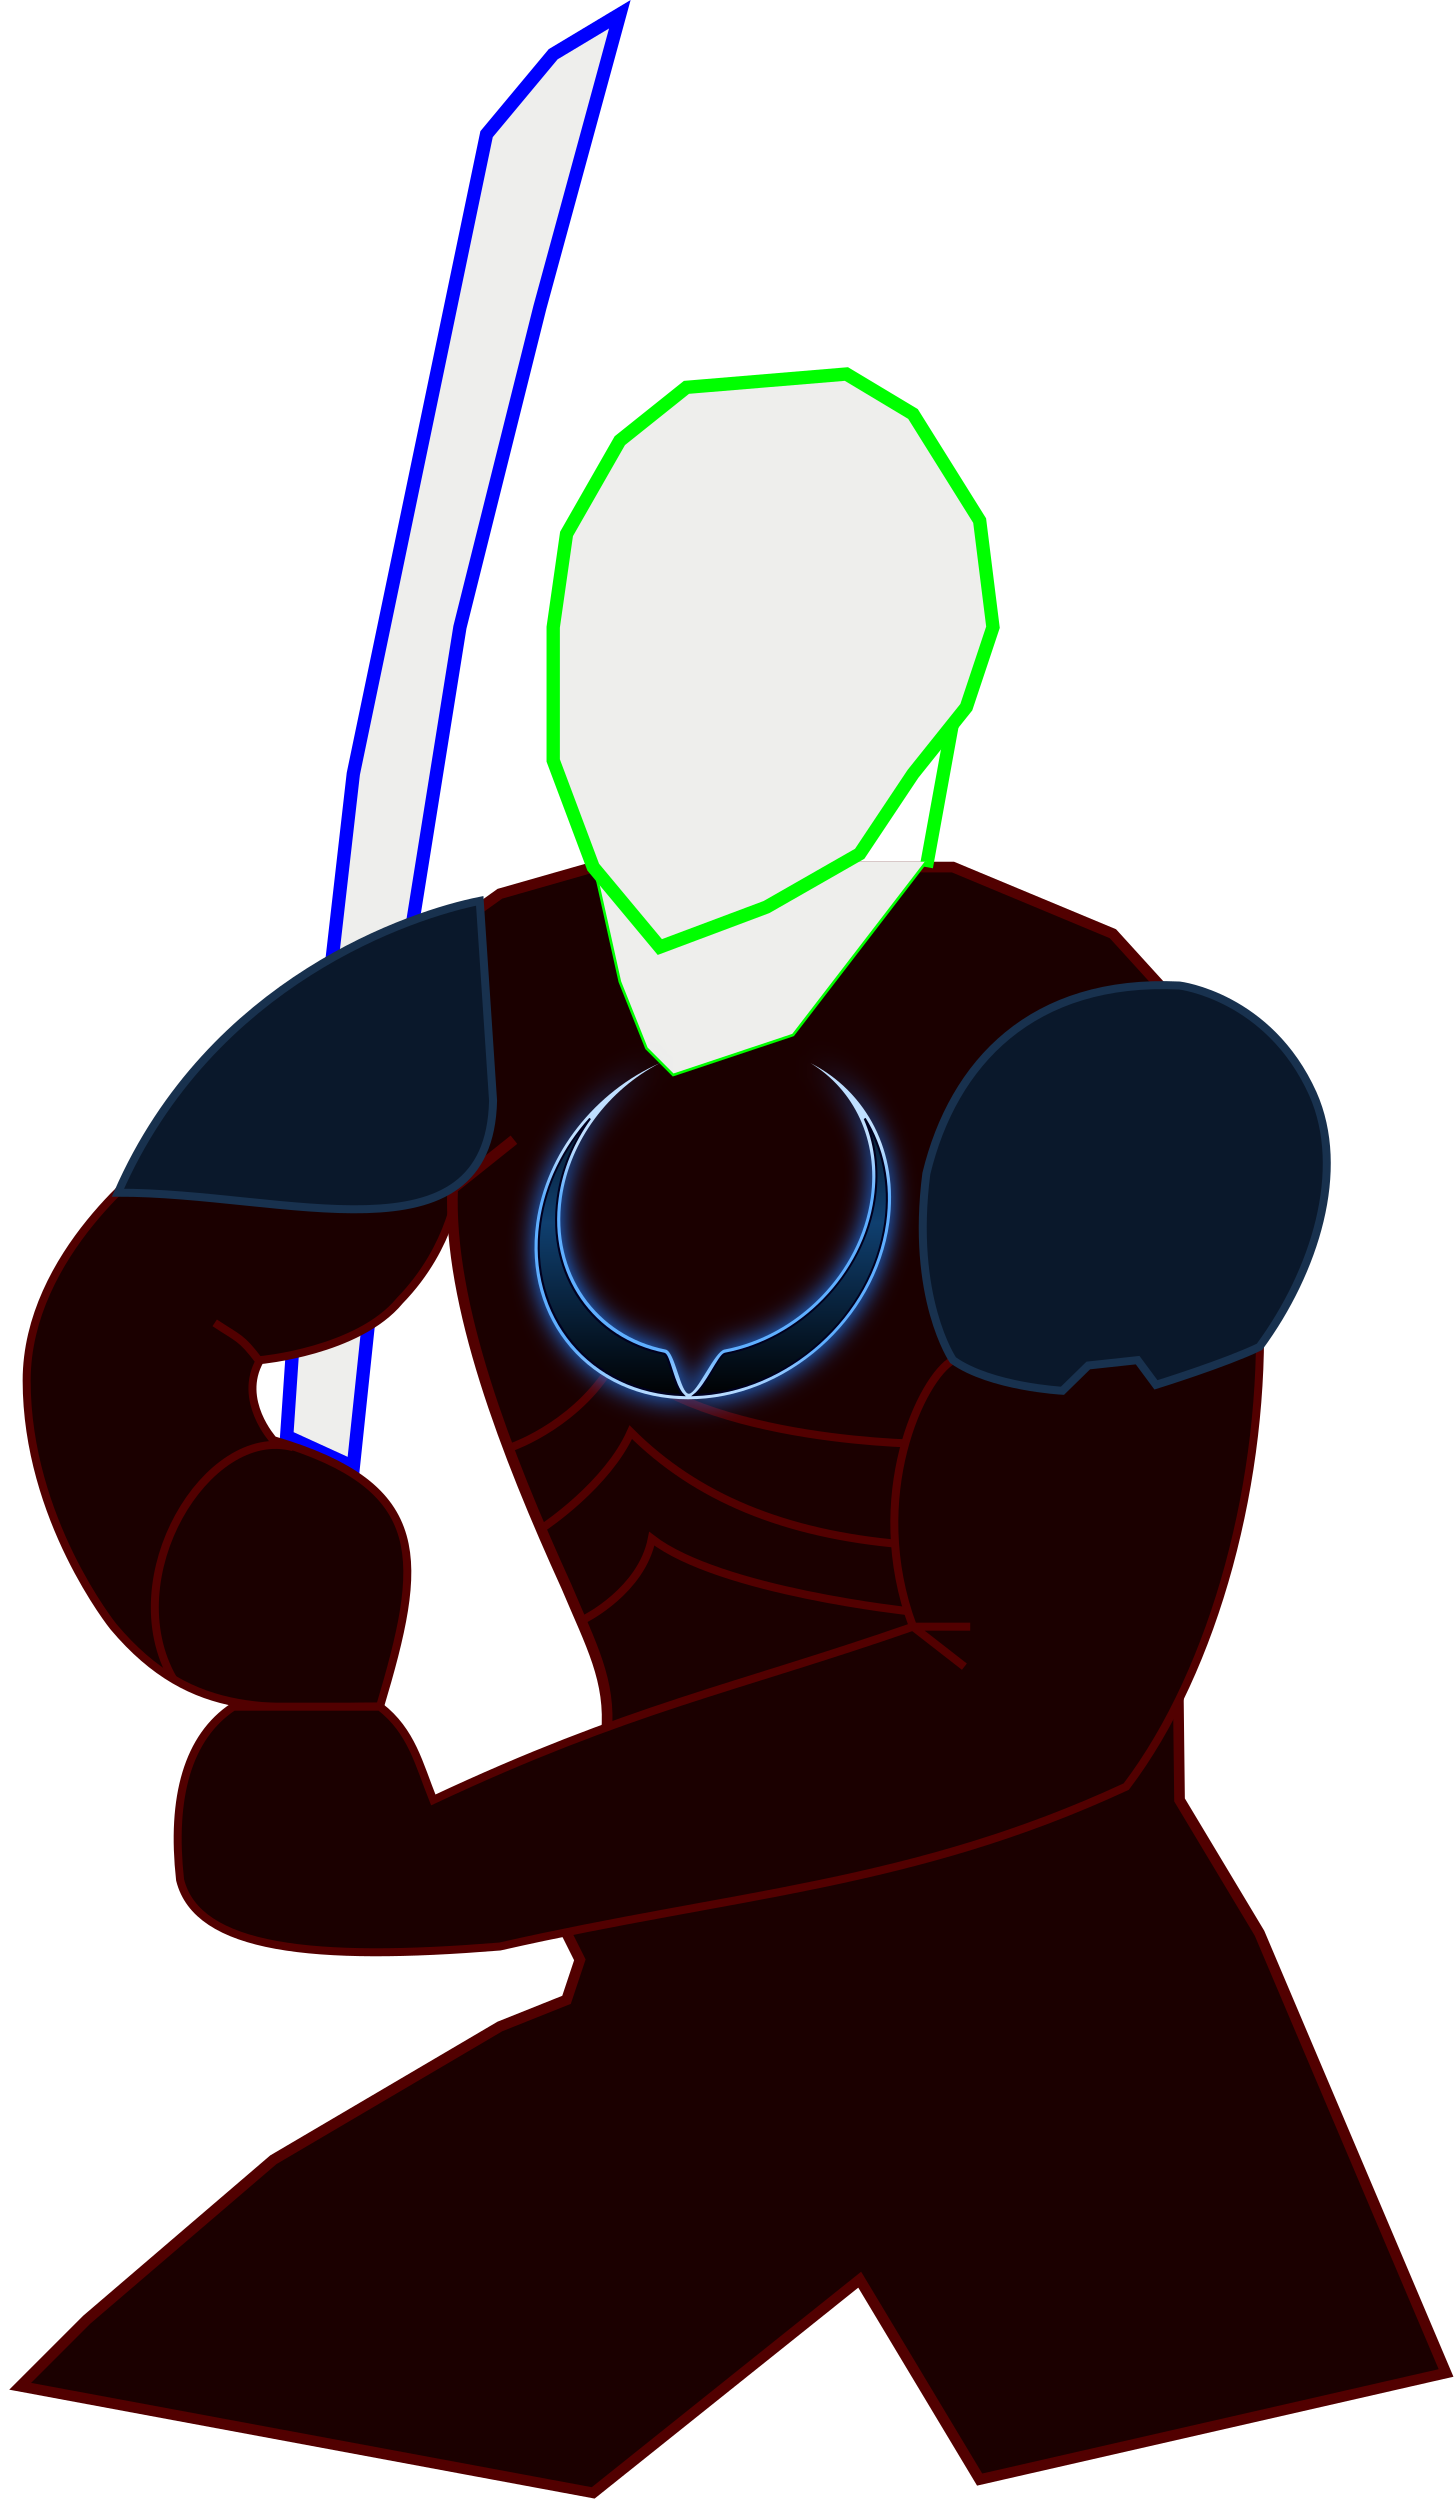
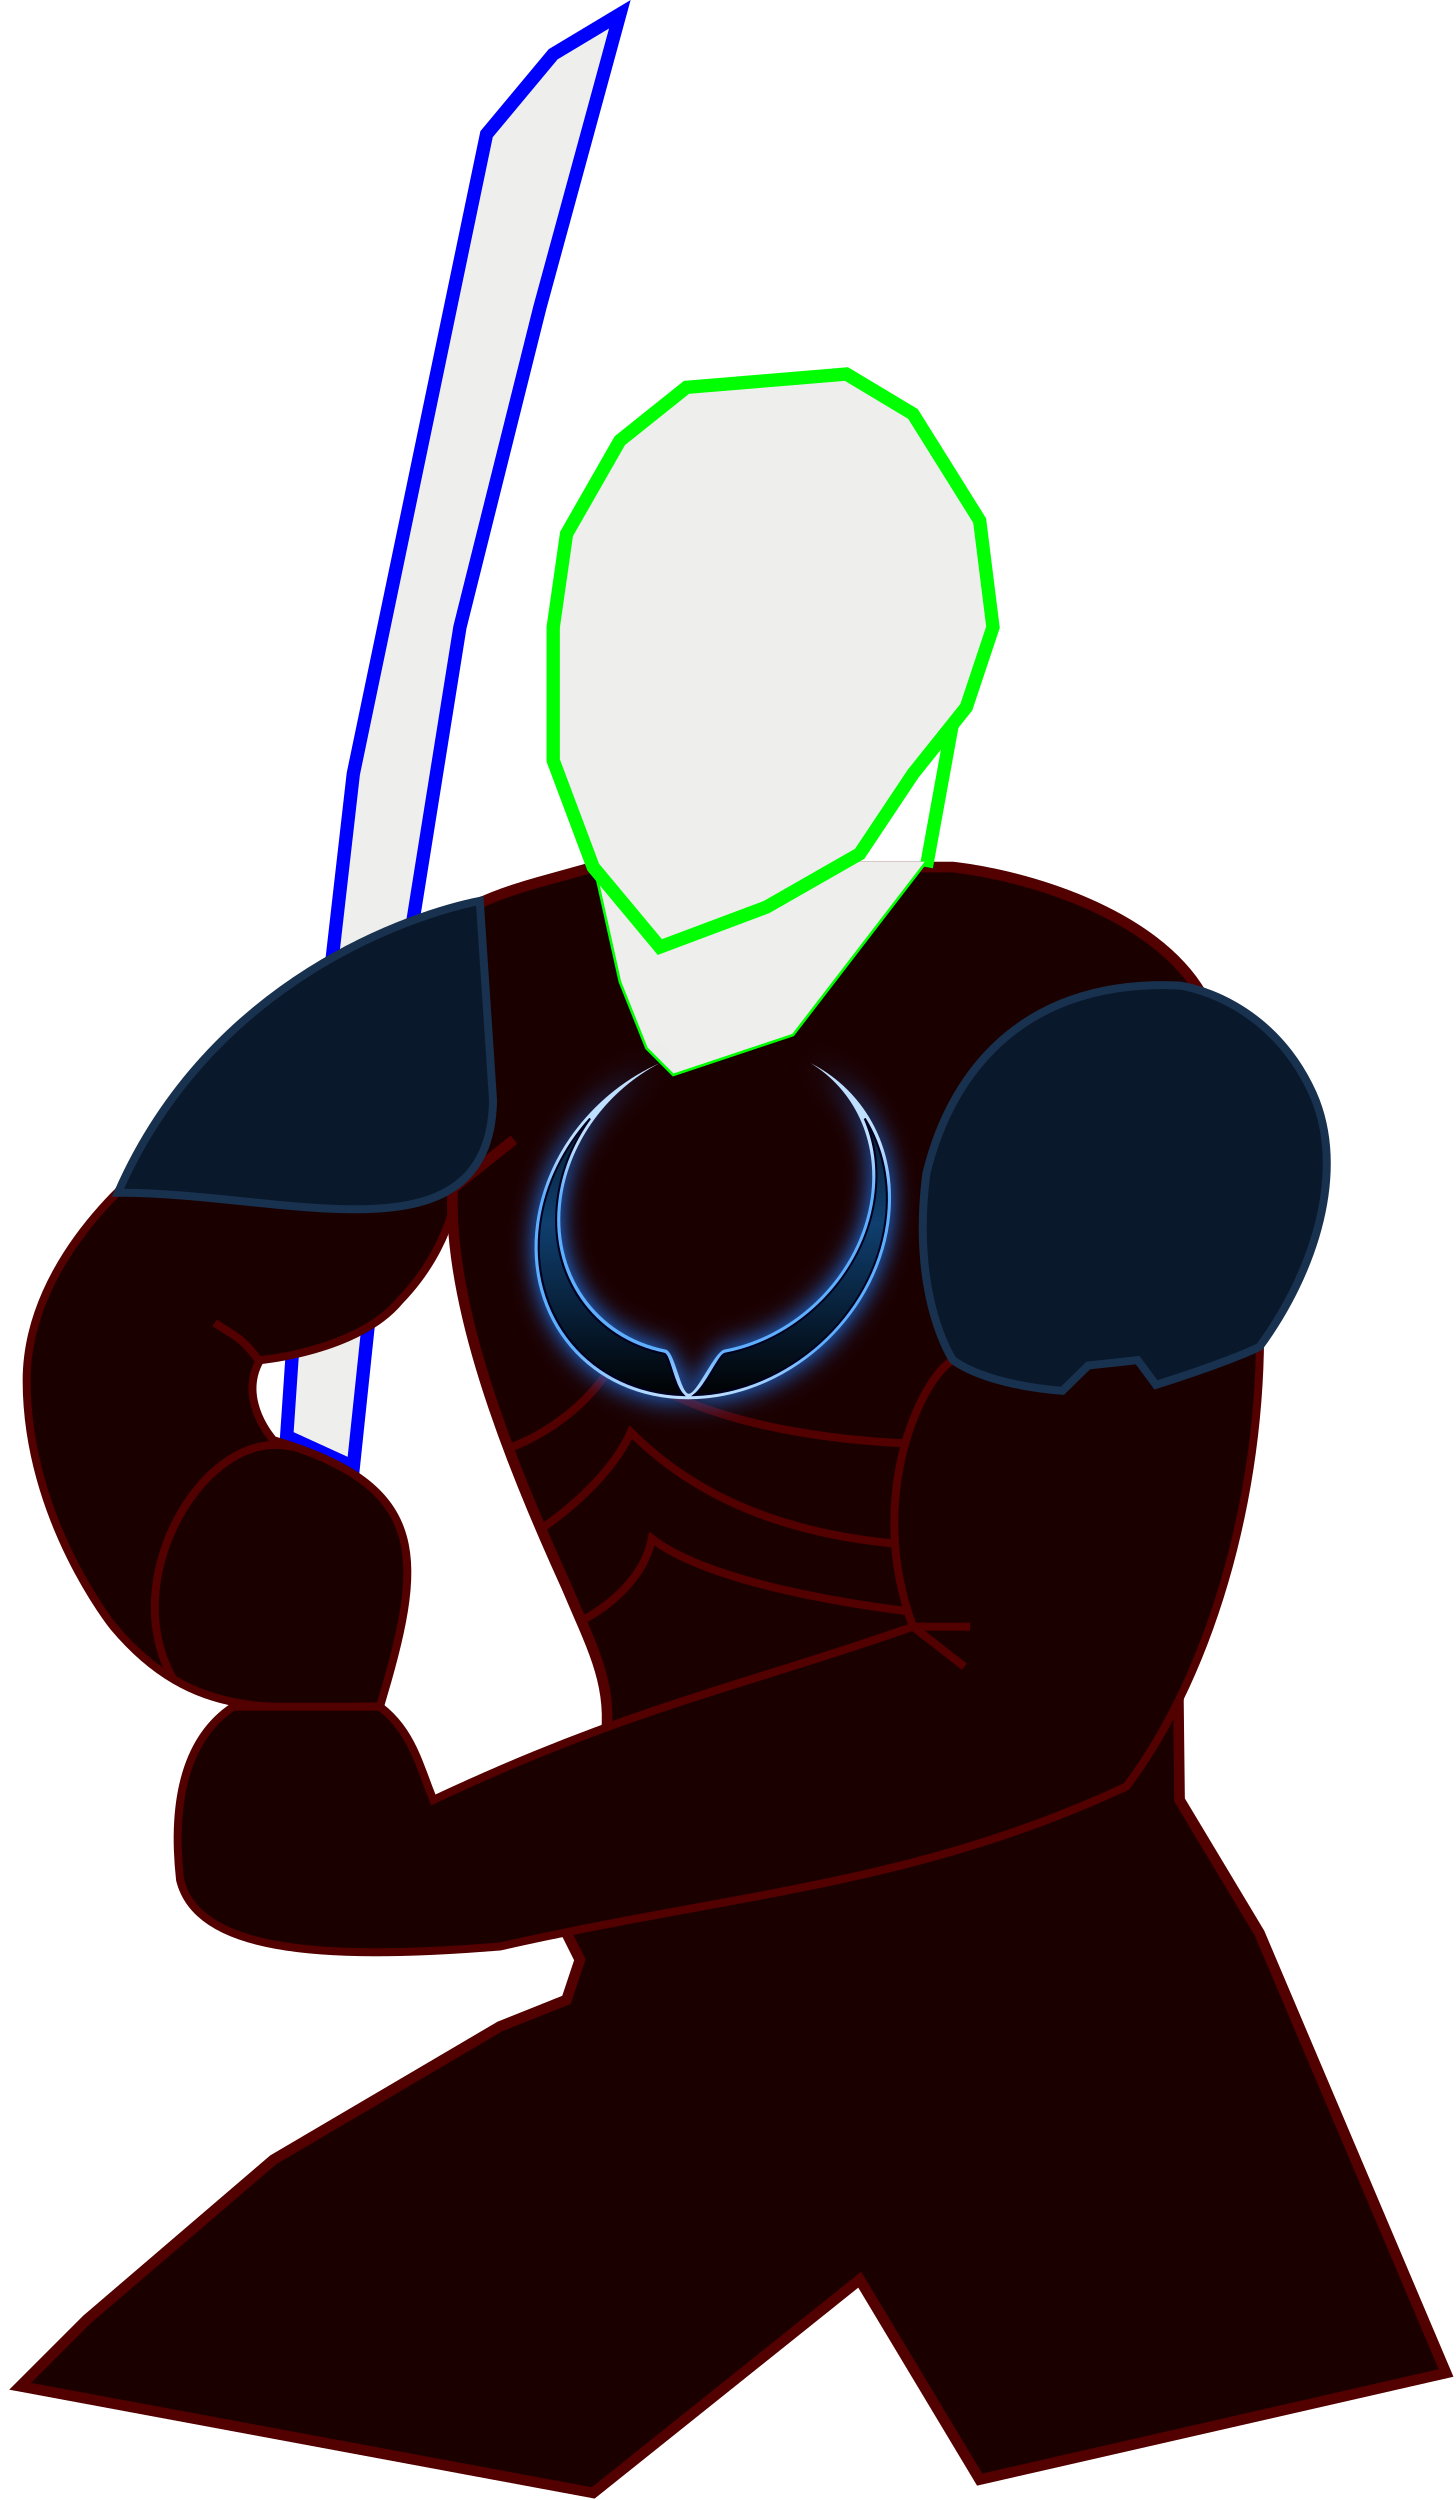
<svg xmlns="http://www.w3.org/2000/svg" xmlns:ns1="http://www.openswatchbook.org/uri/2009/osb" xmlns:xlink="http://www.w3.org/1999/xlink" width="546.031" height="938" id="svg2" version="1.1">
  <defs id="defs4">
    <linearGradient ns1:paint="solid" id="linearGradient3905">
      <stop offset="0" style="stop-color:#313131;stop-opacity:1;" id="stop3907" />
    </linearGradient>
    <linearGradient ns1:paint="solid" id="linearGradient3901">
      <stop offset="0" style="stop-color:#1e1e1e;stop-opacity:1;" id="stop3903" />
    </linearGradient>
    <linearGradient ns1:paint="solid" id="linearGradient3897">
      <stop offset="0" style="stop-color:#b1b1b1;stop-opacity:1;" id="stop3899" />
    </linearGradient>
    <linearGradient ns1:paint="solid" id="linearGradient3893">
      <stop offset="0" style="stop-color:#9c9c9c;stop-opacity:1;" id="stop3895" />
    </linearGradient>
    <linearGradient ns1:paint="solid" id="linearGradient3878">
      <stop offset="0" style="stop-color:#21466b;stop-opacity:1;" id="stop3880" />
    </linearGradient>
    <linearGradient ns1:paint="solid" id="linearGradient3874">
      <stop offset="0" style="stop-color:#1f3950;stop-opacity:1;" id="stop3876" />
    </linearGradient>
    <linearGradient ns1:paint="solid" id="linearGradient3870">
      <stop offset="0" style="stop-color:#4c3450;stop-opacity:1;" id="stop3872" />
    </linearGradient>
    <linearGradient ns1:paint="solid" id="linearGradient3866">
      <stop offset="0" style="stop-color:#371f3d;stop-opacity:1;" id="stop3868" />
    </linearGradient>
    <linearGradient ns1:paint="solid" id="linearGradient3851">
      <stop offset="0" style="stop-color:#18314e;stop-opacity:1;" id="stop3853" />
    </linearGradient>
    <linearGradient ns1:paint="solid" id="linearGradient3836">
      <stop offset="0" style="stop-color:#0a182b;stop-opacity:1;" id="stop3838" />
    </linearGradient>
    <linearGradient ns1:paint="solid" id="linearGradient3821">
      <stop offset="0" style="stop-color:#520000;stop-opacity:1;" id="stop3823" />
    </linearGradient>
    <linearGradient ns1:paint="solid" id="linearGradient3813">
      <stop offset="0" style="stop-color:#1b0000;stop-opacity:1;" id="stop3815" />
      <stop id="stop3817" style="stop-color:#1b0000;stop-opacity:1;" offset="1" />
    </linearGradient>
    <linearGradient ns1:paint="solid" id="linearGradient3798">
      <stop offset="0" style="stop-color:#38650b;stop-opacity:1;" id="stop3800" />
    </linearGradient>
    <linearGradient ns1:paint="solid" id="linearGradient3783">
      <stop offset="0" style="stop-color:#214103;stop-opacity:1;" id="stop3785" />
    </linearGradient>
    <linearGradient ns1:paint="solid" id="linearGradient3779">
      <stop offset="0" style="stop-color:#bd5d00;stop-opacity:1;" id="stop3781" />
    </linearGradient>
    <linearGradient ns1:paint="solid" id="linearGradient3775">
      <stop offset="0" style="stop-color:#8e3f00;stop-opacity:1;" id="stop3777" />
    </linearGradient>
    <linearGradient id="linearGradient3698">
      <stop style="stop-color:#000000;stop-opacity:1;" offset="0" id="stop3700" />
      <stop id="stop3706" offset="0.5" style="stop-color:#0f3f6f;stop-opacity:1;" />
      <stop style="stop-color:#000000;stop-opacity:1;" offset="1" id="stop3702" />
    </linearGradient>
    <linearGradient id="linearGradient3606">
      <stop style="stop-color:#bfdfff;stop-opacity:1;" offset="0" id="stop3608" />
      <stop id="stop3616" offset="0.2" style="stop-color:#5fafff;stop-opacity:1;" />
      <stop id="stop3614" offset="0.8" style="stop-color:#5fafff;stop-opacity:1;" />
      <stop style="stop-color:#bfdfff;stop-opacity:1;" offset="1" id="stop3610" />
    </linearGradient>
    <linearGradient id="linearGradient2987">
      <stop style="stop-color:#bfdfff;stop-opacity:1;" offset="0" id="stop2989" />
      <stop id="stop2991" offset="0.2" style="stop-color:#5fafff;stop-opacity:1;" />
      <stop id="stop2993" offset="0.8" style="stop-color:#5fafff;stop-opacity:1;" />
      <stop style="stop-color:#bfdfff;stop-opacity:1;" offset="1" id="stop2995" />
    </linearGradient>
    <linearGradient id="linearGradient3674">
      <stop style="stop-color:#000000;stop-opacity:1;" offset="0" id="stop3676" />
      <stop style="stop-color:#4f0700;stop-opacity:1;" offset="1" id="stop3678" />
    </linearGradient>
    <linearGradient id="linearGradient3666">
      <stop style="stop-color:#3f0f00;stop-opacity:1;" offset="0" id="stop3668" />
      <stop id="stop3671" offset="0.75" style="stop-color:#ff7f00;stop-opacity:1;" />
      <stop style="stop-color:#ff9f3f;stop-opacity:1;" offset="1" id="stop3670" />
    </linearGradient>
    <radialGradient xlink:href="#linearGradient3663" id="radialGradient3688" cx="24" cy="24" fx="24" fy="24" r="24" gradientUnits="userSpaceOnUse" />
    <linearGradient id="linearGradient3663">
      <stop style="stop-color:#00070f;stop-opacity:1;" offset="0" id="stop3667" />
      <stop id="stop3659" offset="0.94" style="stop-color:#00070f;stop-opacity:1;" />
      <stop id="stop3690" offset="1" style="stop-color:#00070f;stop-opacity:0;" />
    </linearGradient>
    <linearGradient gradientUnits="userSpaceOnUse" y2="440" x2="1024" y1="640" x1="1024" id="linearGradient4214" xlink:href="#linearGradient3699" />
    <linearGradient gradientUnits="userSpaceOnUse" y2="440" x2="1024" y1="640" x1="1024" id="linearGradient4204-6" xlink:href="#linearGradient3666-1" />
    <linearGradient gradientUnits="userSpaceOnUse" y2="440" x2="1024" y1="640" x1="1024" id="linearGradient4196-6" xlink:href="#linearGradient3674-5" />
    <radialGradient gradientUnits="userSpaceOnUse" r="256" fy="494" fx="1024" cy="494" cx="1024" id="radialGradient3687" xlink:href="#linearGradient3681" />
    <filter color-interpolation-filters="sRGB" id="filter3852">
      <feGaussianBlur id="feGaussianBlur3854" stdDeviation="7.25" />
    </filter>
    <linearGradient gradientUnits="userSpaceOnUse" y2="384" x2="1024" y1="640" x1="1024" id="linearGradient3836-1" xlink:href="#linearGradient3699" />
    <linearGradient gradientUnits="userSpaceOnUse" y2="384" x2="1024" y1="640" x1="1024" id="linearGradient3758" xlink:href="#linearGradient3698-7" />
    <linearGradient gradientTransform="translate(60,-1024)" gradientUnits="userSpaceOnUse" y2="1376" x2="1520" y1="1600" x1="1520" id="linearGradient3750" xlink:href="#linearGradient3698-7" />
    <linearGradient gradientTransform="translate(28,-1024)" gradientUnits="userSpaceOnUse" y2="1376" x2="1392" y1="1600" x1="1392" id="linearGradient3742" xlink:href="#linearGradient3698-7" />
    <linearGradient gradientTransform="translate(12,-1024)" gradientUnits="userSpaceOnUse" y2="1376" x2="1248" y1="1600" x1="1248" id="linearGradient3734" xlink:href="#linearGradient3698-7" />
    <linearGradient gradientTransform="translate(0,-1024)" gradientUnits="userSpaceOnUse" y2="1376" x2="768" y1="1600" x1="768" id="linearGradient3726" xlink:href="#linearGradient3698-7" />
    <linearGradient gradientTransform="translate(0,-1024)" gradientUnits="userSpaceOnUse" y2="1376" x2="576" y1="1600" x1="576" id="linearGradient3718" xlink:href="#linearGradient3698-7" />
    <linearGradient gradientTransform="translate(0,-1024)" gradientUnits="userSpaceOnUse" y2="1376" x2="400" y1="1600" x1="400" id="linearGradient3704" xlink:href="#linearGradient3698-7" />
    <linearGradient gradientUnits="userSpaceOnUse" y2="384" x2="1024" y1="592" x1="1024" id="linearGradient3680" xlink:href="#linearGradient3674-5" />
    <linearGradient gradientUnits="userSpaceOnUse" y2="384" x2="1024" y1="592" x1="1024" id="linearGradient3672" xlink:href="#linearGradient3666-1" />
    <linearGradient gradientTransform="translate(0,-1024)" gradientUnits="userSpaceOnUse" y2="1480" x2="1024" y1="1664" x1="1024" id="linearGradient3664" xlink:href="#linearGradient3606-6" />
    <linearGradient gradientTransform="translate(60,-1024)" gradientUnits="userSpaceOnUse" y2="1480" x2="1528" y1="1592" x1="1528" id="linearGradient3656" xlink:href="#linearGradient3606-6" />
    <linearGradient gradientTransform="translate(28,-1024)" gradientUnits="userSpaceOnUse" y2="1480" x2="1392" y1="1592" x1="1392" id="linearGradient3648" xlink:href="#linearGradient3606-6" />
    <linearGradient gradientTransform="translate(12,-1024)" gradientUnits="userSpaceOnUse" y2="1480" x2="1248" y1="1592" x1="1248" id="linearGradient3640" xlink:href="#linearGradient3606-6" />
    <linearGradient gradientTransform="translate(0,-1024)" gradientUnits="userSpaceOnUse" y2="1480" x2="776" y1="1592" x1="776" id="linearGradient3632" xlink:href="#linearGradient3606-6" />
    <linearGradient gradientTransform="translate(0,-1024)" gradientUnits="userSpaceOnUse" y2="1480" x2="584" y1="1592" x1="584" id="linearGradient3624" xlink:href="#linearGradient3606-6" />
    <linearGradient gradientTransform="translate(0,-1024)" gradientUnits="userSpaceOnUse" y2="1480" x2="408" y1="1592" x1="408" id="linearGradient3612" xlink:href="#linearGradient3606-6" />
    <linearGradient id="linearGradient3606-6">
      <stop id="stop3608-0" offset="0" style="stop-color:#bfdfff;stop-opacity:1;" />
      <stop style="stop-color:#5fafff;stop-opacity:1;" offset="0.2" id="stop3616-5" />
      <stop style="stop-color:#5fafff;stop-opacity:1;" offset="0.8" id="stop3614-1" />
      <stop id="stop3610-8" offset="1" style="stop-color:#bfdfff;stop-opacity:1;" />
    </linearGradient>
    <linearGradient id="linearGradient3666-1">
      <stop id="stop3668-2" offset="0" style="stop-color:#3f0f00;stop-opacity:1;" />
      <stop style="stop-color:#ff7f00;stop-opacity:1;" offset="0.75" id="stop3671-1" />
      <stop id="stop3670-6" offset="1" style="stop-color:#ff9f3f;stop-opacity:1;" />
    </linearGradient>
    <linearGradient id="linearGradient3674-5">
      <stop id="stop3676-4" offset="0" style="stop-color:#000000;stop-opacity:1;" />
      <stop id="stop3678-2" offset="1" style="stop-color:#3f0700;stop-opacity:1;" />
    </linearGradient>
    <linearGradient id="linearGradient3698-7">
      <stop id="stop3700-0" offset="0" style="stop-color:#000000;stop-opacity:1;" />
      <stop style="stop-color:#0f3f6f;stop-opacity:1;" offset="0.5" id="stop3706-5" />
      <stop id="stop3702-0" offset="1" style="stop-color:#000000;stop-opacity:1;" />
    </linearGradient>
    <linearGradient id="linearGradient3699">
      <stop style="stop-color:#3f0f00;stop-opacity:0.498;" offset="0" id="stop3701" />
      <stop id="stop3673" offset="0.75" style="stop-color:#ff7f00;stop-opacity:0.498;" />
      <stop style="stop-color:#ff9f3f;stop-opacity:0.498;" offset="1" id="stop3703" />
    </linearGradient>
    <linearGradient id="linearGradient3681">
      <stop style="stop-color:#1f7fff;stop-opacity:0;" offset="0" id="stop3691" />
      <stop id="stop3695" offset="0.31" style="stop-color:#1f7fff;stop-opacity:0;" />
      <stop style="stop-color:#1f7fff;stop-opacity:0.184;" offset="0.44" id="stop3689" />
      <stop id="stop3704" offset="0.85" style="stop-color:#1f7fff;stop-opacity:0;" />
      <stop id="stop3685" offset="1" style="stop-color:#1f7fff;stop-opacity:0;" />
    </linearGradient>
    <linearGradient xlink:href="#linearGradient3674-5" id="linearGradient4897" gradientUnits="userSpaceOnUse" x1="1024" y1="640" x2="1024" y2="440" gradientTransform="matrix(0.302643,0,0,0.302643,505.283,985.578)" />
    <linearGradient xlink:href="#linearGradient3666-1" id="linearGradient4899" gradientUnits="userSpaceOnUse" x1="1024" y1="640" x2="1024" y2="440" gradientTransform="matrix(0.302643,0,0,0.302643,505.283,985.578)" />
    <linearGradient xlink:href="#linearGradient3674-5" id="linearGradient4937" gradientUnits="userSpaceOnUse" x1="1024" y1="592" x2="1024" y2="384" gradientTransform="matrix(0.302643,0,0,0.302643,505.283,985.578)" />
    <linearGradient xlink:href="#linearGradient3666-1" id="linearGradient4939" gradientUnits="userSpaceOnUse" x1="1024" y1="592" x2="1024" y2="384" gradientTransform="matrix(0.302643,0,0,0.302643,505.283,985.578)" />
    <linearGradient xlink:href="#linearGradient3699" id="linearGradient4955" gradientUnits="userSpaceOnUse" x1="1024" y1="640" x2="1024" y2="384" />
    <linearGradient xlink:href="#linearGradient3674-5" id="linearGradient4957" gradientUnits="userSpaceOnUse" gradientTransform="matrix(0.302643,0,0,0.302643,505.283,985.578)" x1="1024" y1="592" x2="1024" y2="384" />
    <linearGradient xlink:href="#linearGradient3666-1" id="linearGradient4959" gradientUnits="userSpaceOnUse" gradientTransform="matrix(0.302643,0,0,0.302643,505.283,985.578)" x1="1024" y1="592" x2="1024" y2="384" />
    <linearGradient xlink:href="#linearGradient3606-6" id="linearGradient4961" gradientUnits="userSpaceOnUse" gradientTransform="translate(0,-1024)" x1="1024" y1="1664" x2="1024" y2="1480" />
    <linearGradient xlink:href="#linearGradient3698-7" id="linearGradient4963" gradientUnits="userSpaceOnUse" x1="1024" y1="640" x2="1024" y2="384" />
    <linearGradient xlink:href="#linearGradient3699" id="linearGradient4965" gradientUnits="userSpaceOnUse" x1="1024" y1="640" x2="1024" y2="440" />
    <linearGradient xlink:href="#linearGradient3674-5" id="linearGradient4967" gradientUnits="userSpaceOnUse" gradientTransform="matrix(0.302643,0,0,0.302643,505.283,985.578)" x1="1024" y1="640" x2="1024" y2="440" />
    <linearGradient xlink:href="#linearGradient3666-1" id="linearGradient4969" gradientUnits="userSpaceOnUse" gradientTransform="matrix(0.302643,0,0,0.302643,505.283,985.578)" x1="1024" y1="640" x2="1024" y2="440" />
    <filter color-interpolation-filters="sRGB" id="filter3675-9">
      <feGaussianBlur id="feGaussianBlur3677-6" stdDeviation="9.994" />
    </filter>
    <linearGradient xlink:href="#linearGradient3606-6-2" id="linearGradient4961-7" gradientUnits="userSpaceOnUse" gradientTransform="translate(0,-1024)" x1="1024" y1="1664" x2="1024" y2="1480" />
    <linearGradient id="linearGradient3606-6-2">
      <stop id="stop3608-0-3" offset="0" style="stop-color:#bfdfff;stop-opacity:1;" />
      <stop style="stop-color:#5fafff;stop-opacity:1;" offset="0.2" id="stop3616-5-2" />
      <stop style="stop-color:#5fafff;stop-opacity:1;" offset="0.8" id="stop3614-1-6" />
      <stop id="stop3610-8-4" offset="1" style="stop-color:#bfdfff;stop-opacity:1;" />
    </linearGradient>
    <linearGradient xlink:href="#linearGradient3698-7-2" id="linearGradient4963-5" gradientUnits="userSpaceOnUse" x1="1024" y1="640" x2="1024" y2="384" />
    <linearGradient id="linearGradient3698-7-2">
      <stop id="stop3700-0-3" offset="0" style="stop-color:#000000;stop-opacity:1;" />
      <stop style="stop-color:#0f3f6f;stop-opacity:1;" offset="0.5" id="stop3706-5-8" />
      <stop id="stop3702-0-9" offset="1" style="stop-color:#000000;stop-opacity:1;" />
    </linearGradient>
    <linearGradient y2="384" x2="1024" y1="640" x1="1024" gradientUnits="userSpaceOnUse" id="linearGradient4998" xlink:href="#linearGradient3698-7-2" />
    <filter color-interpolation-filters="sRGB" id="filter3675-90">
      <feGaussianBlur id="feGaussianBlur3677-5" stdDeviation="9.994" />
    </filter>
    <linearGradient xlink:href="#linearGradient3606-6-0" id="linearGradient4961-79" gradientUnits="userSpaceOnUse" gradientTransform="translate(0,-1024)" x1="1024" y1="1664" x2="1024" y2="1480" />
    <linearGradient id="linearGradient3606-6-0">
      <stop id="stop3608-0-8" offset="0" style="stop-color:#bfdfff;stop-opacity:1;" />
      <stop style="stop-color:#5fafff;stop-opacity:1;" offset="0.2" id="stop3616-5-1" />
      <stop style="stop-color:#5fafff;stop-opacity:1;" offset="0.8" id="stop3614-1-1" />
      <stop id="stop3610-8-40" offset="1" style="stop-color:#bfdfff;stop-opacity:1;" />
    </linearGradient>
    <linearGradient xlink:href="#linearGradient3698-7-6" id="linearGradient4963-54" gradientUnits="userSpaceOnUse" x1="1024" y1="640" x2="1024" y2="384" />
    <linearGradient id="linearGradient3698-7-6">
      <stop id="stop3700-0-1" offset="0" style="stop-color:#000000;stop-opacity:1;" />
      <stop style="stop-color:#0f3f6f;stop-opacity:1;" offset="0.5" id="stop3706-5-81" />
      <stop id="stop3702-0-8" offset="1" style="stop-color:#000000;stop-opacity:1;" />
    </linearGradient>
    <linearGradient y2="384" x2="1024" y1="640" x1="1024" gradientUnits="userSpaceOnUse" id="linearGradient4998-1" xlink:href="#linearGradient3698-7-6" />
    <linearGradient xlink:href="#linearGradient3821" id="linearGradient3946" gradientUnits="userSpaceOnUse" />
    <linearGradient xlink:href="#linearGradient3836" id="linearGradient3950" gradientTransform="matrix(0.738184,0,0,1.35468,39.1482,218.081)" x1="129.844" y1="246.367" x2="256.626" y2="246.367" gradientUnits="userSpaceOnUse" />
    <linearGradient xlink:href="#linearGradient3851" id="linearGradient3952" gradientTransform="matrix(0.738184,0,0,1.35468,39.1482,218.081)" x1="129.844" y1="246.367" x2="256.626" y2="246.367" gradientUnits="userSpaceOnUse" />
    <linearGradient xlink:href="#linearGradient3821" id="linearGradient2994" gradientTransform="matrix(1.25463,0,0,0.797048,2,2)" x1="182.192" y1="908.8" x2="309.059" y2="908.8" gradientUnits="userSpaceOnUse" />
  </defs>
  <g id="layer1" transform="translate(-39.7126,-218.645)" style="display:inline">
    <path style="fill:#eeeeec;stroke:#0000ff;stroke-width:5;stroke-linecap:butt;stroke-linejoin:miter;stroke-miterlimit:4;stroke-opacity:1;stroke-dasharray:none" d="M 147.275,757.548 152.275,683.976 172.275,508.976 222.275,268.976 247.275,238.976 272.275,223.976 242.275,333.976 212.275,453.976 192.275,578.976 172.275,768.976 147.275,757.548 z" id="path3698" />
    <path id="ForearmRight" style="fill:url(#linearGradient3813);stroke:url(#linearGradient3821);stroke-width:3;stroke-linecap:butt;stroke-linejoin:miter;stroke-miterlimit:4;stroke-opacity:1;stroke-dasharray:none" d="M 136.803,729.074 C 130.183,720.307 129.259,720.965 120.275,714.976 M 152.275,628.976 97.275,653.976 C 97.275,653.976 49.713,688.832 49.713,736.645 49.713,788.488 82.275,828.976 82.275,828.976 112.604,865.058 142.424,858.976 182.275,858.976 198.499,804.451 202.166,776.501 142.275,758.976 142.275,758.976 128.698,744.045 137.275,728.976 137.275,728.976 174.069,725.675 189.713,706.645 209.792,686.001 211.713,662.645 211.713,662.645" />
-     <path id="path3170" transform="translate(39.7126,218.645)" style="fill:url(#linearGradient3813);stroke:url(#linearGradient3821);stroke-width:4;stroke-linecap:butt;stroke-linejoin:miter;stroke-miterlimit:4;stroke-opacity:1;stroke-dasharray:none" d="M 169.501,446.242 192.828,427.618 M 131.61,430.648 152.562,360.331 187.562,335.331 222.562,325.331 357.562,325.331 417.562,350.331 436.836,371.526 439.265,390.186 442.562,675.331 472.562,725.331 542.562,890.335 367.562,930.335 322.562,855.335 222.562,935.335 7.562,895.335 32.562,870.335 102.562,810.335 187.562,760.331 212.562,750.331 217.562,735.331 212.562,725.331 227.562,650.331 C 229.303,630.37 221.78,617.28 212.562,595.331 189.811,545.278 168.104,489.248 169.819,445.904 z" />
+     <path id="path3170" transform="translate(39.7126,218.645)" style="fill:url(#linearGradient3813);stroke:url(#linearGradient3821);stroke-width:4;stroke-linecap:butt;stroke-linejoin:miter;stroke-miterlimit:4;stroke-opacity:1;stroke-dasharray:none" d="M 169.501,446.242 192.828,427.618 M 131.61,430.648 150.562,358.331 C 176.821,335.938 190.997,334.35 222.562,325.331 L 357.562,325.331 C 384.238,328.33 433.125,342.264 450.945,373.219 L 439.265,390.186 442.562,675.331 472.562,725.331 542.562,890.335 367.562,930.335 322.562,855.335 222.562,935.335 7.562,895.335 32.562,870.335 102.562,810.335 187.562,760.331 212.562,750.331 217.562,735.331 212.562,725.331 227.562,650.331 C 229.303,630.37 221.78,617.28 212.562,595.331 189.811,545.278 168.104,489.248 169.819,445.904 z" />
    <path style="fill:url(#linearGradient3950);stroke:url(#linearGradient3952);stroke-width:3;stroke-linecap:butt;stroke-linejoin:miter;stroke-miterlimit:4;stroke-opacity:1;stroke-dasharray:none" d="M 219.713,556.645 C 194.713,561.645 118.961,586.143 83.96,666.143 146.575,666.051 223.229,694.187 224.713,631.645 z" id="BicepRight" />
    <path style="fill:#eeeeec;stroke:#00ff00;stroke-width:5;stroke-linecap:butt;stroke-linejoin:miter;stroke-miterlimit:4;stroke-opacity:1;stroke-dasharray:none" d="M 397.275,488.976 387.275,543.976" id="path3680" />
    <path style="fill:#eeeeec;stroke:#00ff00;stroke-width:1px;stroke-linecap:butt;stroke-linejoin:miter;stroke-opacity:1" d="M 387.275,541.976 337.275,606.976 292.275,621.976 282.275,611.976 272.275,586.976 262.275,541.976" id="path3700" />
    <path style="fill:none;stroke:url(#linearGradient2994);stroke-width:3;stroke-linecap:butt;stroke-linejoin:miter;stroke-miterlimit:4;stroke-opacity:1;stroke-dasharray:none" d="M 232.084,761.448 C 232.084,761.448 258.076,752.334 270.889,727.857 304.229,760.556 388.255,760.432 388.255,760.432 M 378.275,798.055 C 333.977,794.269 300.844,780.446 276.384,755.986 267.611,775.735 243.845,791.52 243.845,791.52 M 259.275,825.976 C 259.275,825.976 280.488,815.396 284.275,795.976 309.831,815.698 381.156,823.233 381.156,823.233" id="Abdominals" />
    <path style="fill:none;stroke:url(#linearGradient3821);stroke-width:3;stroke-linecap:butt;stroke-linejoin:miter;stroke-miterlimit:4;stroke-opacity:1;stroke-dasharray:none" d="M 149.713,761.645 C 117.363,752.977 82.739,810.586 104.713,848.645" id="path3708" />
    <path id="ForearmLeft" style="fill:url(#linearGradient3813);fill-opacity:1;stroke:url(#linearGradient3946);stroke-width:3;stroke-linecap:butt;stroke-linejoin:miter;stroke-miterlimit:4;stroke-opacity:1;stroke-dasharray:none" d="M 382.275,828.976 401.552,843.976 M 382.275,828.976 403.73,828.976 M 512.275,707.609 C 514.736,772.862 495.827,844.694 462.275,888.976 382.023,926.178 315.093,929.017 227.275,948.976 157.021,954.692 113.749,949.994 107.275,923.976 103.831,892.812 110.233,870.244 127.275,858.976 L 182.275,858.976 C 194.194,868.236 196.821,880.341 202.275,893.976 275.792,859.445 315.722,852.125 382.275,828.976 364.027,780.013 385.816,735.111 397.275,728.976" />
    <path id="BicepLeft" style="fill:url(#linearGradient3836);stroke:url(#linearGradient3851);stroke-width:3;stroke-linecap:butt;stroke-linejoin:miter;stroke-miterlimit:4;stroke-opacity:1;stroke-dasharray:none" d="M 532.275,628.976 C 515.784,592.43 482.275,588.412 482.275,588.412 426.989,585.769 397.391,617.335 387.275,658.976 381.267,705.635 397.275,728.976 397.275,728.976 411.427,739.035 438.349,740.458 438.349,740.458 L 448.036,730.976 466.554,728.976 473.423,738.245 C 473.423,738.245 499.798,730.049 512.275,723.976 533.075,695.61 545.017,657.621 532.275,628.976 z" />
    <g transform="matrix(0.517433,0,-0.072518,0.517433,-185.571,412.493)" id="Ring-9">
      <path id="RingGlow-1" d="M 969.281,396.281 C 925.981,416.811 896,460.923 896,512 896,582.656 953.344,640 1024,640 1094.66,640 1152,582.656 1152,512 1152,460.923 1122.02,416.811 1078.72,396.281 1112.89,415.467 1136,452.044 1136,494 1136,548.546 1096.94,594.017 1045.28,603.969 1038.39,605.297 1030,636 1024,636 1018,636 1009.61,605.297 1002.72,603.969 951.063,594.017 912,548.546 912,494 912,452.044 935.106,415.467 969.281,396.281 z" style="fill:#1f7fff;fill-opacity:1;stroke:none;filter:url(#filter3675-90)" />
      <path style="fill:url(#linearGradient4961-79);fill-opacity:1;stroke:none" d="M 969.281,396.281 C 925.981,416.811 896,460.923 896,512 896,582.656 953.344,640 1024,640 1094.66,640 1152,582.656 1152,512 1152,460.923 1122.02,416.811 1078.72,396.281 1112.89,415.467 1136,452.044 1136,494 1136,548.546 1096.94,594.017 1045.28,603.969 1038.39,605.297 1030,636 1024,636 1018,636 1009.61,605.297 1002.72,603.969 951.063,594.017 912,548.546 912,494 912,452.044 935.106,415.467 969.281,396.281 z" id="RingBorder-6" />
      <path style="fill:url(#linearGradient4998-1);fill-opacity:1;stroke:#00001f;stroke-width:1.5;stroke-linejoin:miter;stroke-miterlimit:4;stroke-opacity:1;stroke-dasharray:none" d="M 924.437,436.406 C 908.475,457.398 899,483.594 899,512 899,579.695 952.819,634.885 1020,637 1012,630 1006,608 1002,607 948.966,596.77 909,550.02 909,494 909,473.019 914.623,453.34 924.437,436.406 z M 1123.56,436.406 C 1133.38,453.34 1139,473.019 1139,494 1139,550.02 1099.03,596.77 1046,607 1042,608 1036,630 1028,637 1095.18,634.885 1149,579.695 1149,512 1149,483.594 1139.52,457.398 1123.56,436.406 z" id="RingBody-1" />
    </g>
    <path style="fill:#eeeeec;stroke:#00ff00;stroke-width:5;stroke-linecap:butt;stroke-linejoin:miter;stroke-miterlimit:4;stroke-opacity:1;stroke-dasharray:none" d="M 262.275,543.976 287.275,573.976 327.275,558.976 362.275,538.976 382.275,508.976 402.275,483.976 412.275,453.976 407.275,413.976 382.275,373.976 357.275,358.976 297.275,363.976 272.275,383.976 252.275,418.976 247.275,453.976 247.275,503.976 262.275,543.976 z" id="path3678" />
  </g>
  <g id="layer3" style="display:none">
    <path transform="translate(-39.7126,-218.645)" style="fill:url(#linearGradient3897);stroke:url(#linearGradient3893);stroke-width:3;stroke-linecap:butt;stroke-linejoin:miter;stroke-miterlimit:4;stroke-opacity:1;stroke-dasharray:none;display:inline" d="M 227.275,893.976 217.275,913.976 222.275,948.976 212.275,948.976 212.275,923.976 212.275,903.976 222.275,893.976 212.275,893.976 202.275,908.976 202.275,948.976 197.275,948.976 192.275,923.976 197.275,908.976 207.275,893.976 202.275,893.976 187.275,908.976 187.275,938.976 192.275,948.976" id="path3722" />
  </g>
  <g id="layer2" style="display:none">
    <path transform="translate(-39.7126,-218.645)" style="fill:none;stroke:#00ff00;stroke-width:3;stroke-linecap:butt;stroke-linejoin:miter;stroke-miterlimit:4;stroke-opacity:1;stroke-dasharray:none" d="M 257.275,958.976 292.275,983.976 337.275,998.976 397.275,998.976 457.275,968.976 507.275,933.976 482.275,893.976 407.275,923.976 382.275,923.976" id="path3684" />
    <g id="g4945" transform="matrix(0.622887,0,0,0.622887,-174.623,27.084)">
      <path transform="matrix(0.302643,0,0,0.302643,505.283,985.578)" style="fill:url(#linearGradient4955);fill-opacity:1;fill-rule:evenodd;stroke:none;filter:url(#filter3852)" d="M 963.156,392.594 C 921.079,414.097 891.651,457.242 890.063,507.781 888.258,565.21 922.94,615.378 973.156,636 939.219,629.528 908.753,631.347 903.031,615.375 893.971,590.083 867.292,595.842 867.531,620.656 851.614,620.102 826.02,613.828 801.156,643.781 800.833,574.456 889.859,592.399 869.5,551.562 858.043,528.581 822.381,547.937 836.281,563.281 792.55,571.913 757.604,555.327 692.5,587 750.404,499.485 875.679,537.691 869.875,490.031 865.427,453.503 810.801,472.149 829.531,495.969 796.672,507.118 736.734,472.304 643.5,489.969 730.379,418.163 889.141,476.429 895.75,430.187 900.97,393.664 847.116,392.791 848.781,422.875 779.271,388.661 758.01,415.928 666.125,385.062 772.924,383.665 871.398,345.039 963.156,392.594 z M 816.969,438.344 C 744.83,434.239 749.141,445.063 711.219,441.25 720.791,406.273 627.821,423.068 686.313,445.437 563.951,439.392 566.116,486.758 443.094,463.969 582.004,449.501 694.809,368.232 816.969,438.344 z M 617.75,498.219 C 584.131,513.037 563.737,540.707 493.781,534.687 540.962,536.905 577.436,478.919 617.75,498.219 z M 804.063,511.25 C 732.304,518.963 756.42,531.982 721.781,534.437 726.113,500.541 645.152,528.171 700.063,541.531 590.629,557.314 616.746,601.348 503.531,585.906 618.156,570.911 649.505,464.444 804.063,511.25 z M 829.594,582.656 C 795.948,592.415 804.059,601.999 785.938,605.562 778.986,569.713 716.216,624.556 773.438,620.812 711.818,631.384 724.628,663.943 662.031,655.969 718.366,641.805 730.153,555.075 829.594,582.656 z M 676.438,605.531 C 650.589,620.673 653.591,636.318 590.25,641.219 623.189,641.029 650.833,588.63 676.438,605.531 z M 1084.84,392.594 C 1126.92,414.097 1156.35,457.242 1157.94,507.781 1159.74,565.21 1125.06,615.378 1074.84,636 1108.78,629.528 1139.25,631.347 1144.97,615.375 1154.03,590.083 1180.71,595.842 1180.47,620.656 1196.39,620.102 1221.98,613.828 1246.84,643.781 1247.17,574.456 1158.14,592.398 1178.5,551.562 1189.96,528.581 1225.62,547.937 1211.72,563.281 1255.45,571.913 1290.4,555.327 1355.5,587 1297.6,499.485 1172.32,537.691 1178.13,490.031 1182.57,453.503 1237.2,472.149 1218.47,495.969 1251.33,507.118 1311.27,472.304 1404.5,489.969 1317.62,418.163 1158.86,476.429 1152.25,430.187 1147.03,393.664 1200.88,392.791 1199.22,422.875 1268.73,388.661 1289.99,415.928 1381.88,385.062 1275.08,383.664 1176.6,345.039 1084.84,392.594 z M 1231.03,438.344 C 1303.17,434.239 1298.86,445.063 1336.78,441.25 1327.21,406.273 1420.18,423.068 1361.69,445.437 1484.05,439.392 1481.88,486.758 1604.91,463.969 1466,449.501 1353.19,368.232 1231.03,438.344 z M 1430.25,498.219 C 1463.87,513.037 1484.26,540.707 1554.22,534.687 1507.04,536.905 1470.56,478.919 1430.25,498.219 z M 1243.94,511.25 C 1315.7,518.963 1291.58,531.982 1326.22,534.437 1321.89,500.541 1402.85,528.171 1347.94,541.531 1457.37,557.314 1431.25,601.348 1544.47,585.906 1429.84,570.911 1398.5,464.444 1243.94,511.25 z M 1218.41,582.656 C 1252.05,592.415 1243.94,601.999 1262.06,605.562 1269.01,569.713 1331.78,624.556 1274.56,620.812 1336.18,631.384 1323.37,663.943 1385.97,655.969 1329.63,641.805 1317.85,555.075 1218.41,582.656 z M 1371.56,605.531 C 1397.41,620.673 1394.41,636.318 1457.75,641.219 1424.81,641.029 1397.17,588.63 1371.56,605.531 z" id="PhoenixWingsGlow" />
      <path id="PhoenixWings" d="M 796.775,1104.39 C 784.041,1110.9 775.135,1123.96 774.654,1139.25 774.108,1156.63 784.604,1171.82 799.802,1178.06 789.531,1176.1 780.311,1176.65 778.579,1171.82 775.837,1164.16 767.763,1165.91 767.835,1173.42 763.018,1173.25 755.272,1171.35 747.747,1180.41 747.65,1159.43 774.593,1164.86 768.431,1152.5 764.964,1145.55 754.171,1151.41 758.378,1156.05 745.143,1158.66 734.567,1153.64 714.863,1163.23 732.388,1136.74 770.301,1148.31 768.545,1133.88 767.198,1122.83 750.666,1128.47 756.335,1135.68 746.39,1139.05 728.25,1128.52 700.034,1133.86 726.327,1112.13 774.375,1129.77 776.375,1115.77 777.955,1104.72 761.657,1104.45 762.161,1113.56 741.124,1103.2 734.689,1111.46 706.881,1102.11 739.203,1101.69 769.006,1090 796.775,1104.39 z M 752.533,1118.24 C 730.701,1117 732.005,1120.27 720.528,1119.12 723.425,1108.53 695.289,1113.62 712.991,1120.39 675.959,1118.56 676.614,1132.89 639.382,1125.99 681.422,1121.62 715.562,1097.02 752.533,1118.24 z M 692.241,1136.36 C 682.066,1140.85 675.894,1149.22 654.722,1147.4 669.001,1148.07 680.04,1130.52 692.241,1136.36 z M 748.627,1140.3 C 726.91,1142.64 734.208,1146.58 723.725,1147.32 725.036,1137.06 700.534,1145.43 717.152,1149.47 684.033,1154.25 691.937,1167.57 657.673,1162.9 692.364,1158.36 701.851,1126.14 748.627,1140.3 z M 756.354,1161.91 C 746.171,1164.87 748.626,1167.77 743.142,1168.85 741.038,1158 722.041,1174.6 739.359,1173.46 720.71,1176.66 724.587,1186.52 705.642,1184.1 722.691,1179.82 726.259,1153.57 756.354,1161.91 z M 710.002,1168.84 C 702.179,1173.42 703.088,1178.16 683.918,1179.64 693.887,1179.58 702.253,1163.72 710.002,1168.84 z M 833.602,1104.39 C 846.337,1110.9 855.244,1123.96 855.725,1139.25 856.27,1156.63 845.775,1171.82 830.576,1178.06 840.848,1176.1 850.069,1176.65 851.8,1171.82 854.542,1164.16 862.617,1165.91 862.544,1173.42 867.362,1173.25 875.107,1171.35 882.63,1180.41 882.73,1159.43 855.786,1164.86 861.948,1152.5 865.416,1145.55 876.208,1151.41 872.002,1156.05 885.236,1158.66 895.814,1153.64 915.516,1163.23 897.993,1136.74 860.077,1148.31 861.836,1133.88 863.18,1122.83 879.713,1128.47 874.044,1135.68 883.989,1139.05 902.13,1128.52 930.345,1133.86 904.051,1112.13 856.004,1129.77 854.003,1115.77 852.424,1104.72 868.721,1104.45 868.219,1113.56 889.255,1103.2 895.689,1111.46 923.499,1102.11 891.177,1101.69 861.373,1090 833.602,1104.39 z M 877.846,1118.24 C 899.678,1117 898.374,1120.27 909.85,1119.12 906.954,1108.53 935.091,1113.62 917.389,1120.39 954.42,1118.56 953.764,1132.89 990.998,1125.99 948.958,1121.62 914.816,1097.02 877.846,1118.24 z M 938.138,1136.36 C 948.313,1140.85 954.484,1149.22 975.657,1147.4 961.378,1148.07 950.338,1130.52 938.138,1136.36 z M 881.753,1140.3 C 903.47,1142.64 896.171,1146.58 906.654,1147.32 905.344,1137.06 929.846,1145.43 913.228,1149.47 946.346,1154.25 938.441,1167.57 972.706,1162.9 938.014,1158.36 928.529,1126.14 881.753,1140.3 z M 874.026,1161.91 C 884.207,1164.87 881.753,1167.77 887.237,1168.85 889.34,1158 908.337,1174.6 891.02,1173.46 909.669,1176.66 905.792,1186.52 924.737,1184.1 907.686,1179.82 904.121,1153.57 874.026,1161.91 z M 920.376,1168.84 C 928.199,1173.42 927.291,1178.16 946.461,1179.64 936.492,1179.58 928.127,1163.72 920.376,1168.84 z" style="fill:url(#linearGradient4957);fill-opacity:1;fill-rule:evenodd;stroke:url(#linearGradient4959);stroke-width:0.605;stroke-linejoin:round;stroke-miterlimit:4;stroke-dasharray:none" />
      <path transform="matrix(0.302643,0,0,0.302643,505.283,985.578)" style="fill:url(#linearGradient4965);fill-opacity:1;fill-rule:evenodd;stroke:none;filter:url(#filter3852)" d="M 1057.09,439.719 C 1023.09,445.203 979.582,487.664 937.187,521.781 L 989.312,497.719 959.187,529.75 985.219,517.562 C 976.674,534.405 977.589,563.539 949.469,569.281 964.111,583.772 982.927,594.062 1003.97,598.094 1014,600 1021,628 1024,628 1027,628 1034,600 1044.03,598.094 1065.88,593.907 1085.32,582.973 1100.19,567.594 1025.8,568.523 1030.5,493.046 1096.22,476.531 1091.15,471.808 1074.28,472.693 1060.47,474.875 1062.88,458.781 1085.7,451.073 1102.56,453.156 1092.92,443.378 1081.19,436.314 1061.72,444.437 L 1057.09,439.719 z M 1047.75,453.281 1052.81,458.281 C 1046.2,463.879 1040.33,464.251 1034.75,459.25 L 1047.75,453.281 z" id="PhoenixHeadGlow" />
      <path id="PhoenixHead" d="M 825.204,1118.66 C 814.914,1120.32 801.747,1133.17 788.916,1143.49 L 804.691,1136.21 795.574,1145.9 803.453,1142.21 C 800.867,1147.31 801.143,1156.13 792.633,1157.87 797.064,1162.25 802.759,1165.37 809.127,1166.59 812.163,1167.16 814.282,1175.64 815.189,1175.64 816.097,1175.64 818.216,1167.16 821.251,1166.59 827.864,1165.32 833.748,1162.01 838.248,1157.36 815.734,1157.64 817.157,1134.79 837.046,1129.8 835.512,1128.37 830.406,1128.64 826.227,1129.3 826.956,1124.42 833.863,1122.09 838.965,1122.72 836.048,1119.76 832.498,1117.63 826.605,1120.08 L 825.204,1118.66 z M 822.377,1122.76 823.909,1124.27 C 821.908,1125.97 820.132,1126.08 818.443,1124.57 L 822.377,1122.76 z" style="fill:url(#linearGradient4967);fill-opacity:1;fill-rule:evenodd;stroke:url(#linearGradient4969);stroke-width:0.605;stroke-linejoin:round;stroke-miterlimit:4;stroke-opacity:1;stroke-dasharray:none" />
      <g transform="matrix(0.302642,0,0,0.302642,505.284,985.579)" id="Ring">
        <path id="RingGlow" d="M 969.281,396.281 C 925.981,416.811 896,460.923 896,512 896,582.656 953.344,640 1024,640 1094.66,640 1152,582.656 1152,512 1152,460.923 1122.02,416.811 1078.72,396.281 1112.89,415.467 1136,452.044 1136,494 1136,548.546 1096.94,594.017 1045.28,603.969 1038.39,605.297 1030,636 1024,636 1018,636 1009.61,605.297 1002.72,603.969 951.063,594.017 912,548.546 912,494 912,452.044 935.106,415.467 969.281,396.281 z" style="fill:#1f7fff;fill-opacity:1;stroke:none;filter:url(#filter3675-9)" />
        <path style="fill:url(#linearGradient4961-7);fill-opacity:1;stroke:none" d="M 969.281,396.281 C 925.981,416.811 896,460.923 896,512 896,582.656 953.344,640 1024,640 1094.66,640 1152,582.656 1152,512 1152,460.923 1122.02,416.811 1078.72,396.281 1112.89,415.467 1136,452.044 1136,494 1136,548.546 1096.94,594.017 1045.28,603.969 1038.39,605.297 1030,636 1024,636 1018,636 1009.61,605.297 1002.72,603.969 951.063,594.017 912,548.546 912,494 912,452.044 935.106,415.467 969.281,396.281 z" id="RingBorder" />
        <path style="fill:url(#linearGradient4998);fill-opacity:1;stroke:#00001f;stroke-width:1.5;stroke-linejoin:miter;stroke-miterlimit:4;stroke-opacity:1;stroke-dasharray:none" d="M 924.437,436.406 C 908.475,457.398 899,483.594 899,512 899,579.695 952.819,634.885 1020,637 1012,630 1006,608 1002,607 948.966,596.77 909,550.02 909,494 909,473.019 914.623,453.34 924.437,436.406 z M 1123.56,436.406 C 1133.38,453.34 1139,473.019 1139,494 1139,550.02 1099.03,596.77 1046,607 1042,608 1036,630 1028,637 1095.18,634.885 1149,579.695 1149,512 1149,483.594 1139.52,457.398 1123.56,436.406 z" id="RingBody" />
      </g>
    </g>
  </g>
</svg>
